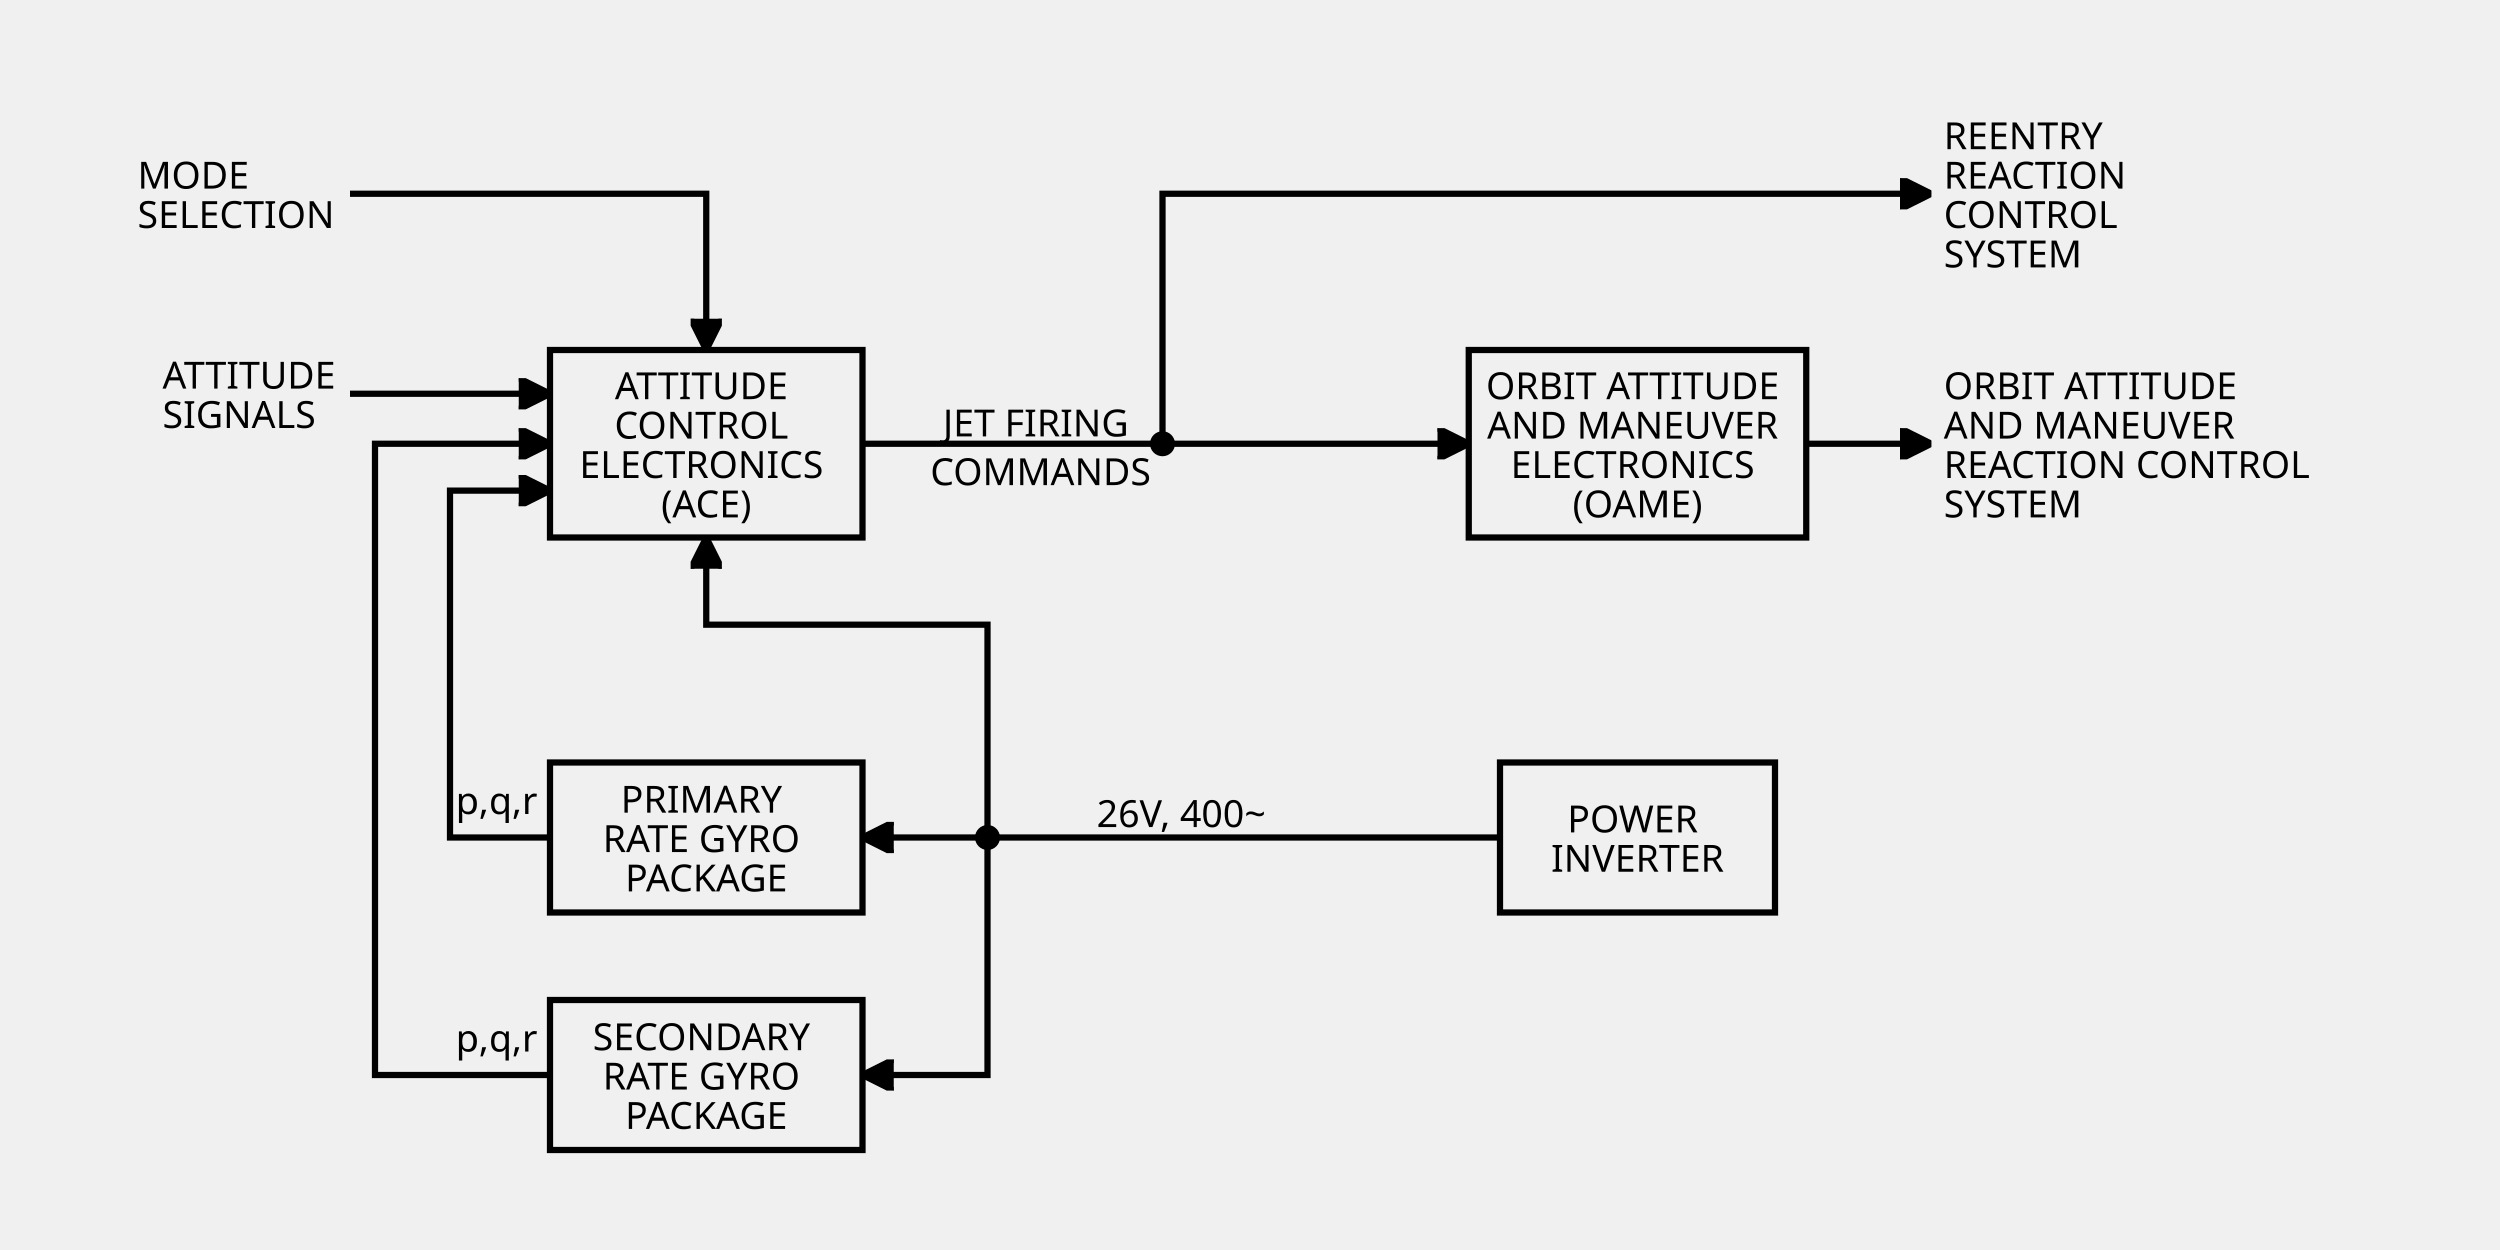
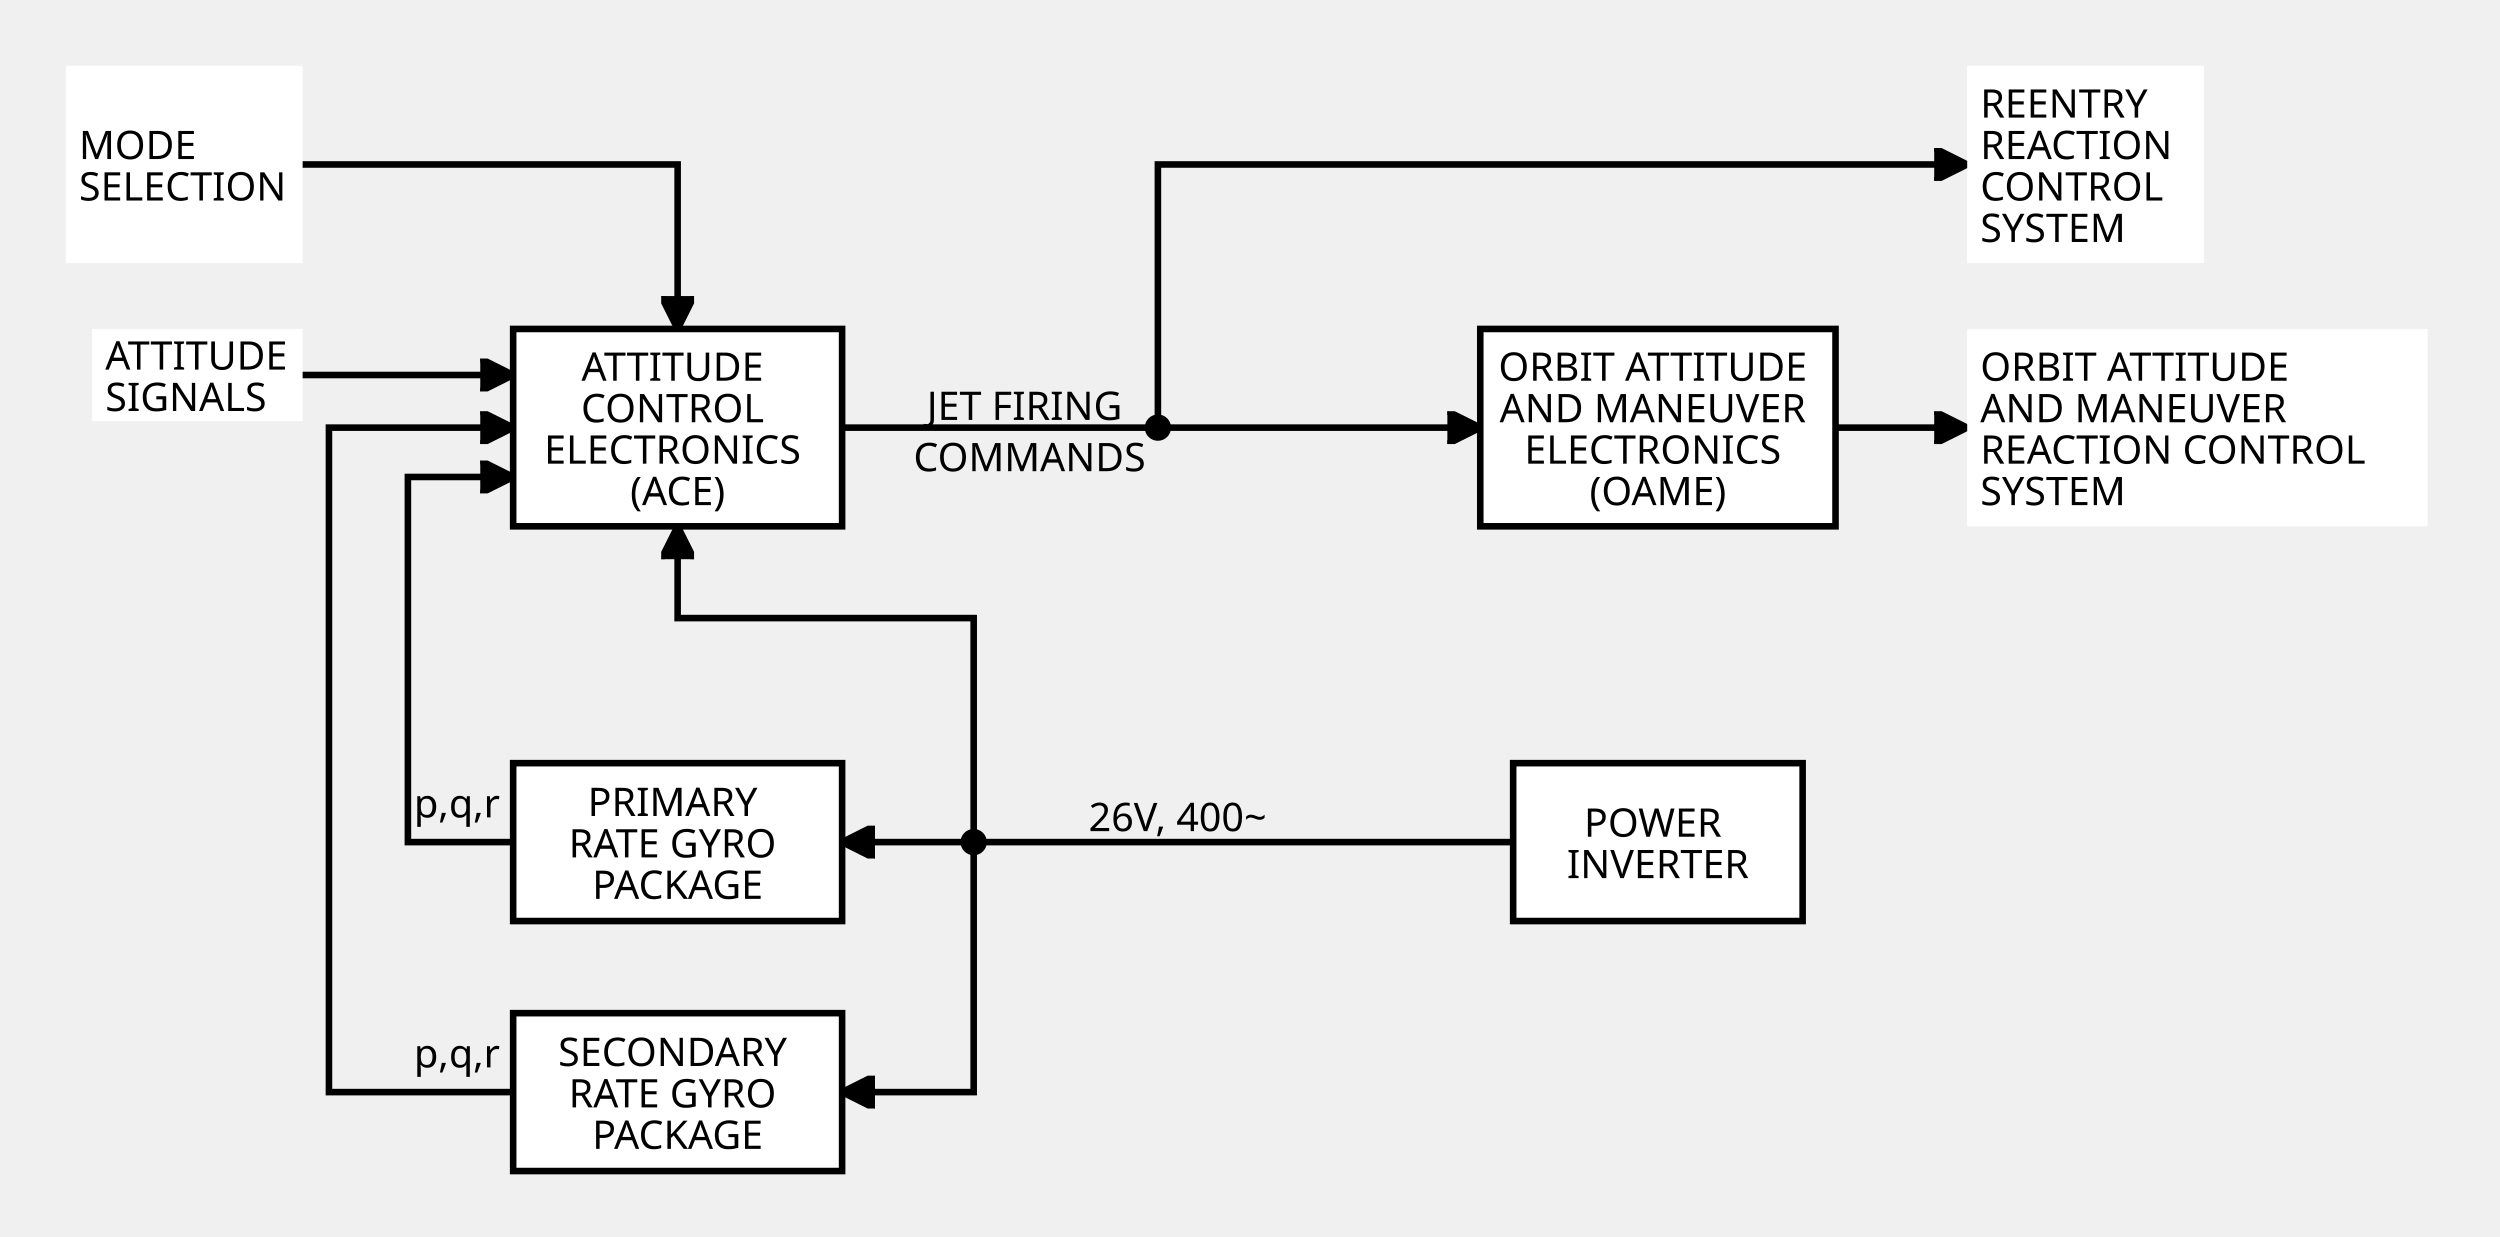
- <svg xmlns="http://www.w3.org/2000/svg" version="1.1" width="200mm" height="100mm" viewBox="-44 -28 200 100">
+ <svg xmlns="http://www.w3.org/2000/svg" version="1.1" width="190mm" height="94mm" viewBox="-39 -25 190 94">
  <defs>
    <marker id="d-arrow" refX="1" refY="0.5" orient="auto-start-reverse" markerWidth="5" markerHeight="5" viewBox="0 0 1 1">
      <path d="M 0 0 1 0.5 0 1" style="stroke-width: 0.2; stroke: context-stroke; fill: context-stroke;" />
    </marker>
  </defs>
  <style>
-     rect, circle, ellipse, line, polyline, polygon, path { stroke-width: 0.5; stroke: black; fill: none; }
+     svg { background: white; }
+     rect, circle, ellipse, line, polyline, polygon, path { stroke-width: 0.5; stroke: black; }
+     rect, circle, ellipse, polygon { fill: white; }
+     line, polyline, path { fill: none; }
    text { font-family: sans-serif; font-size: 3px; }
    text.d-tbox, text.d-tbox * { text-anchor: middle; dominant-baseline: central; }
    text.d-text-bottom, text.d-text-bottom * { dominant-baseline: text-after-edge; }
    text.d-text-left, text.d-text-left * { text-anchor: start; }
    text.d-text-right, text.d-text-right * { text-anchor: end; }
    line.d-arrow, polyline.d-arrow, path.d-arrow { marker-end: url(#d-arrow); }
    .d-none { stroke: none; }
    text.d-none, text.d-none * { stroke: none; }
    .d-fill-black { fill: black; }
    text.d-fill-black, text.d-fill-black * { fill: white; }
  </style>
  <rect id="ace" x="0" y="0" width="25" height="15" />
  <text x="12.5" y="7.5" class="d-tbox">
    <tspan x="12.5" dy="-1.575em">ATTITUDE</tspan>
    <tspan x="12.5" dy="1.05em">CONTROL</tspan>
    <tspan x="12.5" dy="1.05em">ELECTRONICS</tspan>
    <tspan x="12.5" dy="1.05em">(ACE)</tspan>
  </text>
  <rect id="prgp" x="0" y="33" width="25" height="12" />
  <text x="12.5" y="39" class="d-tbox">
    <tspan x="12.5" dy="-1.05em">PRIMARY</tspan>
    <tspan x="12.5" dy="1.05em">RATE GYRO</tspan>
    <tspan x="12.5" dy="1.05em">PACKAGE</tspan>
  </text>
  <rect id="srgp" x="0" y="52" width="25" height="12" />
  <text x="12.5" y="58" class="d-tbox">
    <tspan x="12.5" dy="-1.05em">SECONDARY</tspan>
    <tspan x="12.5" dy="1.05em">RATE GYRO</tspan>
    <tspan x="12.5" dy="1.05em">PACKAGE</tspan>
  </text>
  <rect id="oame" x="73.5" y="0" width="27" height="15" />
  <text x="87" y="7.5" class="d-tbox">
    <tspan x="87" dy="-1.575em">ORBIT ATTITUDE</tspan>
    <tspan x="87" dy="1.05em">AND MANEUVER</tspan>
    <tspan x="87" dy="1.05em">ELECTRONICS</tspan>
    <tspan x="87" dy="1.05em">(OAME)</tspan>
  </text>
  <rect id="pi" x="76" y="33" width="22" height="12" />
  <text x="87" y="39" class="d-tbox">
    <tspan x="87" dy="-0.525em">POWER</tspan>
    <tspan x="87" dy="1.05em">INVERTER</tspan>
  </text>
  <rect id="ms" x="-34" y="-20" width="18" height="15" class="d-none" />
  <text x="-33" y="-12.5" class="d-none d-tbox d-text-left">
    <tspan x="-33" dy="-0.525em">MODE</tspan>
    <tspan x="-33" dy="1.05em">SELECTION</tspan>
  </text>
  <rect id="as" x="-32" y="0" width="16" height="7" class="d-none" />
  <text x="-31" y="3.5" class="d-none d-tbox d-text-left">
    <tspan x="-31" dy="-0.525em">ATTITUDE</tspan>
    <tspan x="-31" dy="1.05em">SIGNALS</tspan>
  </text>
  <rect id="rrcs" x="110.5" y="-20" width="18" height="15" class="d-none" />
  <text x="111.5" y="-12.5" class="d-none d-tbox d-text-left">
    <tspan x="111.5" dy="-1.575em">REENTRY</tspan>
    <tspan x="111.5" dy="1.05em">REACTION</tspan>
    <tspan x="111.5" dy="1.05em">CONTROL</tspan>
    <tspan x="111.5" dy="1.05em">SYSTEM</tspan>
  </text>
  <rect id="oaamrcs" x="110.5" y="0" width="35" height="15" class="d-none" />
  <text x="111.5" y="7.5" class="d-none d-tbox d-text-left">
    <tspan x="111.5" dy="-1.575em">ORBIT ATTITUDE</tspan>
    <tspan x="111.5" dy="1.05em">AND MANEUVER</tspan>
    <tspan x="111.5" dy="1.05em">REACTION CONTROL</tspan>
    <tspan x="111.5" dy="1.05em">SYSTEM</tspan>
  </text>
  <circle id="ppi" r="0.75" cx="35" cy="39" class="d-fill-black" />
  <circle id="jfc" r="0.75" cx="49" cy="7.5" class="d-fill-black" />
  <polyline points="0 39, -8 39, -8 11.25, 0 11.25" class="d-arrow" />
  <text x="-1" y="38" class="d-arrow d-tbox d-text-bottom d-text-right">p,q,r</text>
  <polyline points="0 58, -14 58, -14 7.5, 0 7.5" class="d-arrow" />
  <text x="-1" y="57" class="d-arrow d-tbox d-text-bottom d-text-right">p,q,r</text>
  <line x1="-16" y1="3.5" x2="0" y2="3.5" class="d-arrow" />
  <polyline points="35 38.25, 35 21.975, 12.5 21.975, 12.5 15" class="d-arrow" />
  <polyline points="35 39.75, 35 58, 25 58" class="d-arrow" />
  <polyline points="49 6.75, 49 -12.5, 110.5 -12.5" class="d-arrow" />
  <line x1="100.5" y1="7.5" x2="110.5" y2="7.5" class="d-arrow" />
  <polyline points="25 7.5, 49.25 7.5, 49.25 7.5, 73.5 7.5" class="d-arrow" />
  <text x="39.25" y="7.7" class="d-arrow d-tbox">
    <tspan x="39.25" dy="-0.65em">JET FIRING</tspan>
    <tspan x="39.25" dy="1.3em">COMMANDS</tspan>
  </text>
  <polyline points="76 39, 50.5 39, 50.5 39, 25 39" class="d-arrow" />
  <text x="50.5" y="37" class="d-arrow d-tbox">26V, 400~</text>
  <polyline points="-16 -12.5, 12.5 -12.5, 12.5 0" class="d-arrow" />
</svg>
